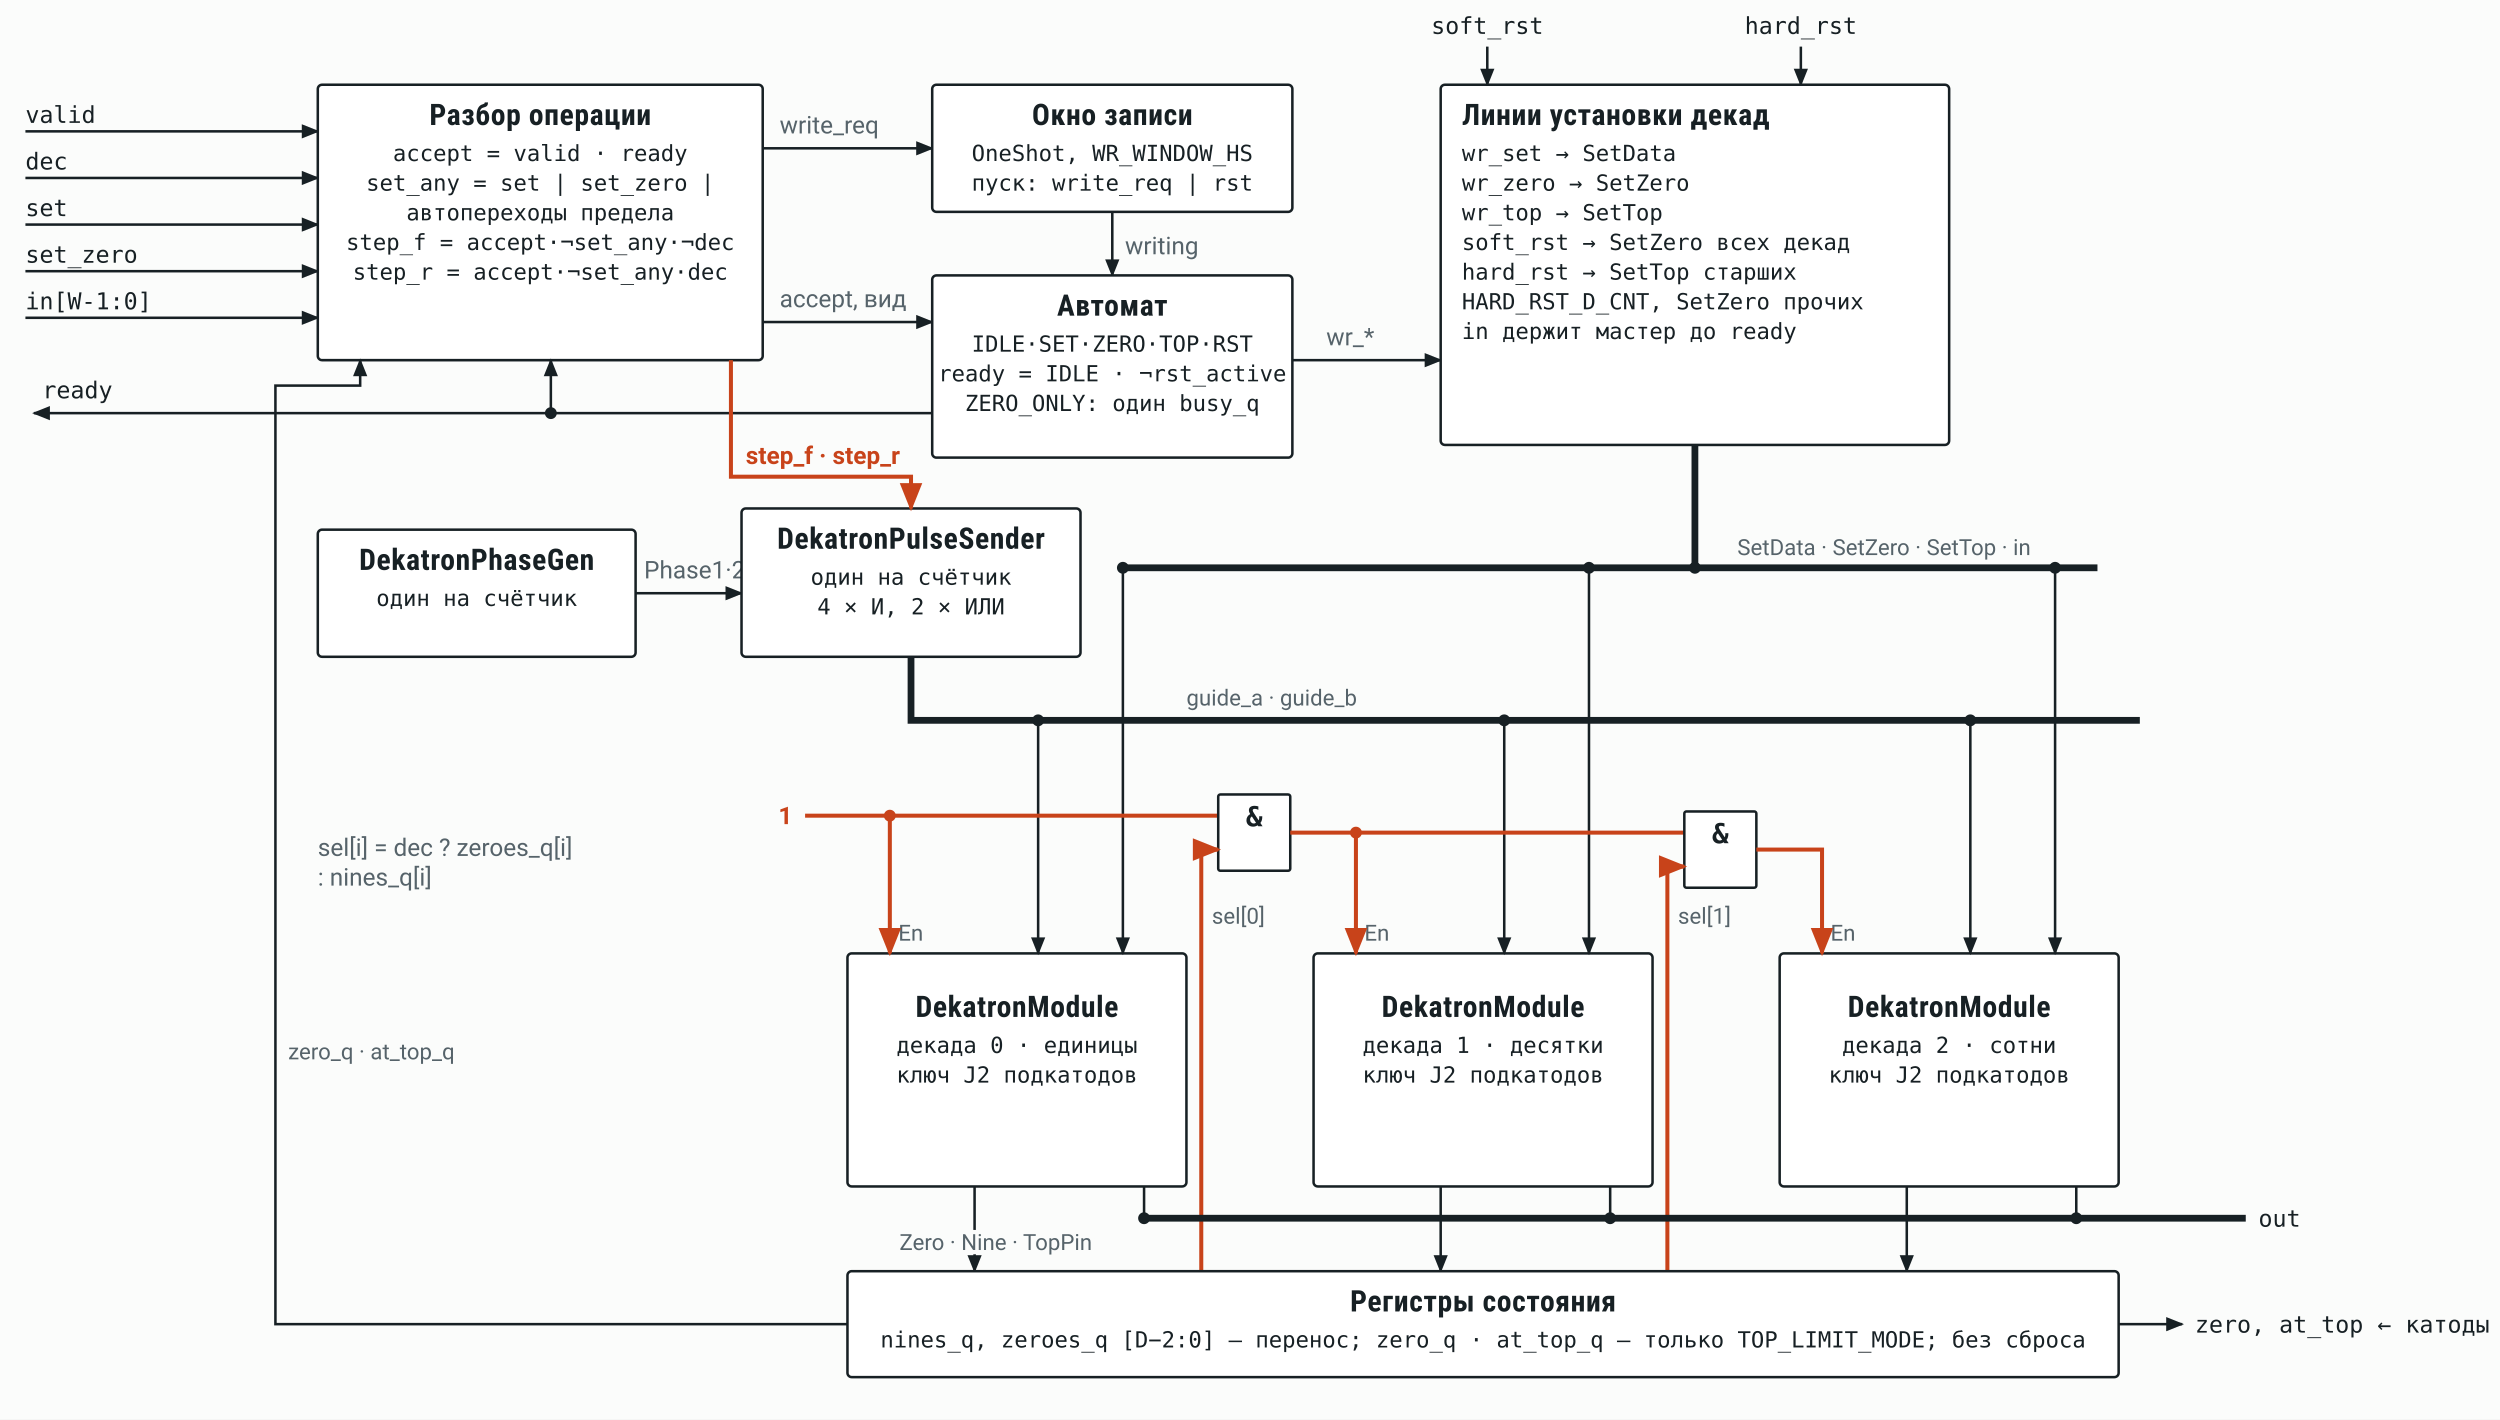
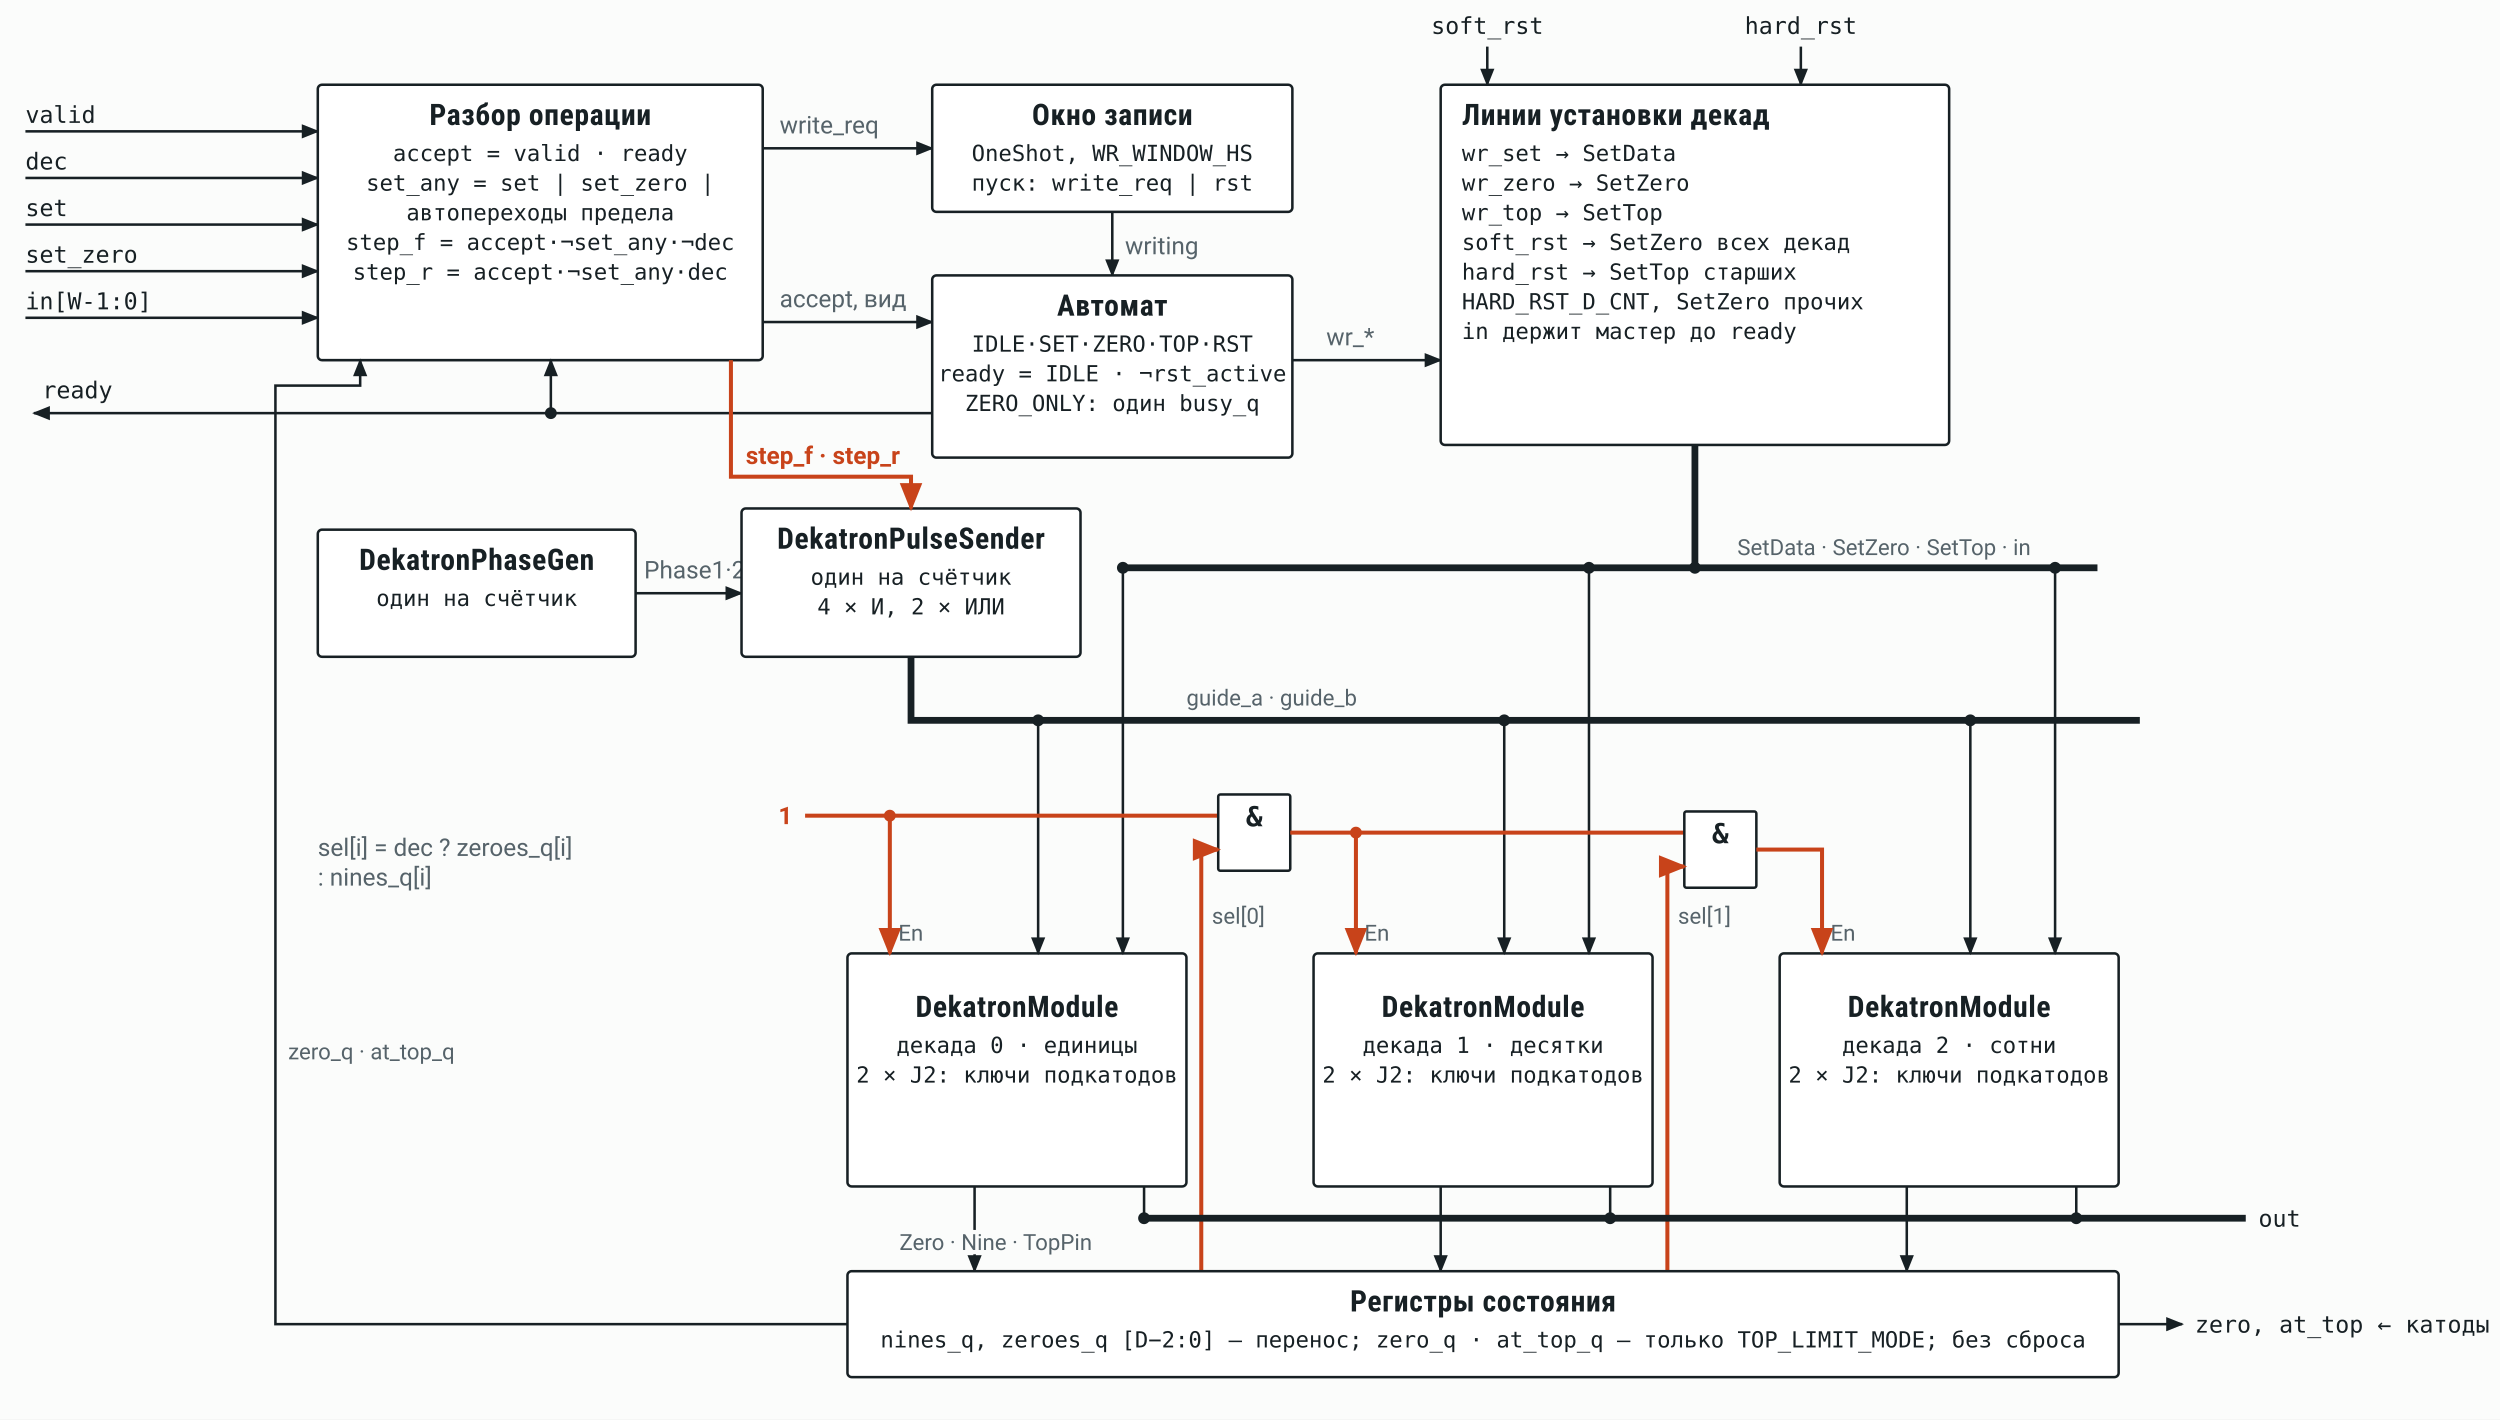
<svg xmlns="http://www.w3.org/2000/svg" viewBox="0 0 1180 670" width="1180" height="670" class="dg" role="img" aria-label="Декатронный счётчик на трёх декадах: разбор операции по Valid/Ready, окно записи, автомат, разводка линий установки и физических сбросов по декадам, общие генератор фаз и формирователь импульсов, цепочка разрешений декад на защёлкнутых признаках девятки и нуля.">
  <style>
.dg { color: #172024; display: block; height: auto; color: #172024; }
.dg text { fill: currentColor; font-family: "PT Sans", "Segoe UI", Roboto, Helvetica, Arial, sans-serif; font-size: 11px; }
.dg .tt { font-family: "PT Sans Narrow", "Arial Narrow", "Roboto Condensed", Arial, sans-serif; font-weight: 700; font-size: 14px; letter-spacing: 0.02em; }
.dg .tm { font-family: "JetBrains Mono", "DejaVu Sans Mono", Consolas, "Liberation Mono", monospace; font-size: 10.5px; }
.dg .tl { fill: #56636a; font-size: 11.5px; }
.dg .tp { font-family: "JetBrains Mono", "DejaVu Sans Mono", Consolas, "Liberation Mono", monospace; font-size: 11px; }
.dg .tpi { font-family: "JetBrains Mono", "DejaVu Sans Mono", Consolas, "Liberation Mono", monospace; font-size: 10px; fill: #56636a; }
.dg .tn { fill: #56636a; font-size: 10.5px; }
.dg .tg { font-family: "JetBrains Mono", "DejaVu Sans Mono", Consolas, "Liberation Mono", monospace; font-size: 13px; font-weight: 700; }
.dg .ts { font-family: "JetBrains Mono", "DejaVu Sans Mono", Consolas, "Liberation Mono", monospace; font-size: 11.5px; font-weight: 600; }
.dg .tf { font-family: "PT Sans Narrow", "Arial Narrow", "Roboto Condensed", Arial, sans-serif; font-size: 13px; letter-spacing: 0.03em; fill: #56636a; }
.dg .tk { font-family: "PT Sans Narrow", "Arial Narrow", "Roboto Condensed", Arial, sans-serif; font-weight: 700; font-size: 14px; }
.dg .ti { font-family: "JetBrains Mono", "DejaVu Sans Mono", Consolas, "Liberation Mono", monospace; font-size: 8.5px; fill: #56636a; }
.dg .tnum { font-family: "JetBrains Mono", "DejaVu Sans Mono", Consolas, "Liberation Mono", monospace; font-size: 11px; font-weight: 700; fill: #c8431a; }
.dg .tacc { fill: #c8431a; font-weight: 700; font-size: 11.5px; }
.dg .blk { fill: #ffffff; stroke: currentColor; stroke-width: 1.2; }
.dg .blk-opt { fill: #ffffff; stroke: currentColor; stroke-width: 1.2; stroke-dasharray: 6 3; }
.dg .blk-acc { fill: rgba(200, 67, 26, 0.13); stroke: #c8431a; stroke-width: 1.6; }
.dg .frame { fill: none; stroke: #56636a; stroke-width: 1; stroke-dasharray: 2 4; }
.dg .w { fill: none; stroke: currentColor; stroke-width: 1.2; }
.dg .wd { fill: none; stroke: currentColor; stroke-width: 1.2; stroke-dasharray: 5 3; }
.dg .wacc { fill: none; stroke: #c8431a; stroke-width: 1.9; }
.dg .wbus { fill: none; stroke: currentColor; stroke-width: 3.2; }
.dg .wthin { fill: none; stroke: #56636a; stroke-width: 1; }
.dg .wv { fill: none; stroke: currentColor; stroke-width: 1.6; }
.dg .wvacc { fill: none; stroke: #c8431a; stroke-width: 2.1; }
.dg .grid { stroke: #c6cfcd; stroke-width: 1; }
.dg .ah { fill: currentColor; }
.dg .ahg { fill: #c8431a; }
.dg .ahw { fill: #a4126e; }
.dg .wwarn { fill: none; stroke: #a4126e; stroke-width: 1.8; stroke-dasharray: 6 3; }
.dg .twarn { fill: #a4126e; font-weight: 700; font-size: 11.5px; }
.dg .tl, .dg .tn, .dg .tacc, .dg .twarn { paint-order: stroke; stroke: #fbfcfb; stroke-width: 4px; stroke-linejoin: round; }
.dg .dot { fill: currentColor; }
.dg .dot-acc { fill: #c8431a; }
.dg .inv { fill: #ffffff; stroke: currentColor; stroke-width: 1.2; }
.dg .st { fill: #ffffff; stroke: currentColor; stroke-width: 1.3; }
.dg .st-acc { fill: rgba(200, 67, 26, 0.13); stroke: #c8431a; stroke-width: 1.9; }
.dg .st-dim { fill: #e3e9e8; stroke: #56636a; stroke-width: 1.1; stroke-dasharray: 4 3; }
.dg .anode { fill: #e3e9e8; stroke: #56636a; stroke-width: 1; }
.dg .kmain { fill: #ffffff; stroke: currentColor; stroke-width: 1.4; }
.dg .kga { fill: #ffffff; stroke: currentColor; stroke-width: 1.2; }
.dg .kgb { fill: #56636a; }
.dg .lit { fill: #c8431a; stroke: #c8431a; }
.dg .halo { fill: rgba(200, 67, 26, 0.13); }
.dg .tgt { fill: none; stroke: #c8431a; stroke-width: 1.3; stroke-dasharray: 3 3; }
.dg .seg { fill: #ffffff; stroke: currentColor; stroke-width: 1.1; }
.dg .seg-acc { fill: rgba(200, 67, 26, 0.13); stroke: #c8431a; stroke-width: 1.4; }
.dg .seg-off { fill: #e3e9e8; stroke: #56636a; stroke-width: 1; }
</style>
  <rect x="0" y="0" width="1180" height="670" fill="#fbfcfb" />
  <defs>
    <marker id="cnt-a" viewBox="0 0 10 10" refX="9" refY="5" markerWidth="7" markerHeight="7" orient="auto-start-reverse">
      <path d="M0,1 L10,5 L0,9 z" fill="#172024" stroke="none" stroke-width="0" class="ah" />
    </marker>
    <marker id="cnt-ag" viewBox="0 0 10 10" refX="9" refY="5" markerWidth="7" markerHeight="7" orient="auto-start-reverse">
      <path d="M0,1 L10,5 L0,9 z" fill="#c8431a" stroke="none" stroke-width="0" class="ahg" />
    </marker>
    <marker id="cnt-aw" viewBox="0 0 10 10" refX="9" refY="5" markerWidth="7" markerHeight="7" orient="auto-start-reverse">
      <path d="M0,1 L10,5 L0,9 z" fill="#a4126e" stroke="none" stroke-width="0" class="ahw" />
    </marker>
  </defs>
  <g transform="translate(0,0)">
    <text x="12" y="58" fill="#172024" font-size="11" font-family="sans-serif" class="tp" text-anchor="start">valid</text>
    <polyline points="12,62 150,62" fill="none" stroke="#172024" stroke-width="1.2" class="w" marker-end="url(#cnt-a)" />
    <text x="12" y="80" fill="#172024" font-size="11" font-family="sans-serif" class="tp" text-anchor="start">dec</text>
    <polyline points="12,84 150,84" fill="none" stroke="#172024" stroke-width="1.2" class="w" marker-end="url(#cnt-a)" />
    <text x="12" y="102" fill="#172024" font-size="11" font-family="sans-serif" class="tp" text-anchor="start">set</text>
    <polyline points="12,106 150,106" fill="none" stroke="#172024" stroke-width="1.2" class="w" marker-end="url(#cnt-a)" />
    <text x="12" y="124" fill="#172024" font-size="11" font-family="sans-serif" class="tp" text-anchor="start">set_zero</text>
    <polyline points="12,128 150,128" fill="none" stroke="#172024" stroke-width="1.2" class="w" marker-end="url(#cnt-a)" />
    <text x="12" y="146" fill="#172024" font-size="11" font-family="sans-serif" class="tp" text-anchor="start">in[W-1:0]</text>
    <polyline points="12,150 150,150" fill="none" stroke="#172024" stroke-width="1.2" class="w" marker-end="url(#cnt-a)" />
    <rect x="150" y="40" width="210" height="130" rx="2" fill="#ffffff" stroke="#172024" stroke-width="1.2" class="blk" />
    <text x="255" y="59" fill="#172024" font-size="14" font-family="sans-serif" class="tt" text-anchor="middle">Разбор операции</text>
    <text x="255" y="76" fill="#172024" font-size="11" font-family="sans-serif" class="tm" text-anchor="middle">accept = valid · ready</text>
    <text x="255" y="90" fill="#172024" font-size="11" font-family="sans-serif" class="tm" text-anchor="middle">set_any = set | set_zero |</text>
    <text x="255" y="104" fill="#172024" font-size="11" font-family="sans-serif" class="tm" text-anchor="middle">автопереходы предела</text>
    <text x="255" y="118" fill="#172024" font-size="11" font-family="sans-serif" class="tm" text-anchor="middle">step_f = accept·¬set_any·¬dec</text>
    <text x="255" y="132" fill="#172024" font-size="11" font-family="sans-serif" class="tm" text-anchor="middle">step_r = accept·¬set_any·dec</text>
    <polyline points="360,70 440,70" fill="none" stroke="#172024" stroke-width="1.2" class="w" marker-end="url(#cnt-a)" />
    <text x="368" y="63" fill="#56636a" font-size="11" font-family="sans-serif" class="tl" text-anchor="start">write_req</text>
    <rect x="440" y="40" width="170" height="60" rx="2" fill="#ffffff" stroke="#172024" stroke-width="1.2" class="blk" />
    <text x="525" y="59" fill="#172024" font-size="14" font-family="sans-serif" class="tt" text-anchor="middle">Окно записи</text>
    <text x="525" y="76" fill="#172024" font-size="11" font-family="sans-serif" class="tm" text-anchor="middle">OneShot, WR_WINDOW_HS</text>
    <text x="525" y="90" fill="#172024" font-size="11" font-family="sans-serif" class="tm" text-anchor="middle">пуск: write_req | rst</text>
    <polyline points="525,100 525,130" fill="none" stroke="#172024" stroke-width="1.2" class="w" marker-end="url(#cnt-a)" />
    <text x="531" y="120" fill="#56636a" font-size="11" font-family="sans-serif" class="tl" text-anchor="start">writing</text>
    <polyline points="360,152 440,152" fill="none" stroke="#172024" stroke-width="1.2" class="w" marker-end="url(#cnt-a)" />
    <text x="368" y="145" fill="#56636a" font-size="11" font-family="sans-serif" class="tl" text-anchor="start">accept, вид</text>
    <rect x="440" y="130" width="170" height="86" rx="2" fill="#ffffff" stroke="#172024" stroke-width="1.2" class="blk" />
    <text x="525" y="149" fill="#172024" font-size="14" font-family="sans-serif" class="tt" text-anchor="middle">Автомат</text>
    <text x="525" y="166" fill="#172024" font-size="11" font-family="sans-serif" class="tm" text-anchor="middle">IDLE·SET·ZERO·TOP·RST</text>
    <text x="525" y="180" fill="#172024" font-size="11" font-family="sans-serif" class="tm" text-anchor="middle">ready = IDLE · ¬rst_active</text>
    <text x="525" y="194" fill="#172024" font-size="11" font-family="sans-serif" class="tm" text-anchor="middle">ZERO_ONLY: один busy_q</text>
    <polyline points="440,195 16,195" fill="none" stroke="#172024" stroke-width="1.2" class="w" marker-end="url(#cnt-a)" />
    <text x="20" y="188" fill="#172024" font-size="11" font-family="sans-serif" class="tp" text-anchor="start">ready</text>
    <circle cx="260" cy="195" r="2.8" fill="#172024" stroke="none" stroke-width="0" class="dot" />
    <polyline points="260,195 260,170" fill="none" stroke="#172024" stroke-width="1.2" class="w" marker-end="url(#cnt-a)" />
    <text x="702" y="16" fill="#172024" font-size="11" font-family="sans-serif" class="tp" text-anchor="middle">soft_rst</text>
    <text x="850" y="16" fill="#172024" font-size="11" font-family="sans-serif" class="tp" text-anchor="middle">hard_rst</text>
    <polyline points="702,22 702,40" fill="none" stroke="#172024" stroke-width="1.2" class="w" marker-end="url(#cnt-a)" />
    <polyline points="850,22 850,40" fill="none" stroke="#172024" stroke-width="1.2" class="w" marker-end="url(#cnt-a)" />
    <polyline points="610,170 680,170" fill="none" stroke="#172024" stroke-width="1.2" class="w" marker-end="url(#cnt-a)" />
    <text x="626" y="163" fill="#56636a" font-size="11" font-family="sans-serif" class="tl" text-anchor="start">wr_*</text>
    <rect x="680" y="40" width="240" height="170" rx="2" fill="#ffffff" stroke="#172024" stroke-width="1.2" class="blk" />
    <text x="690" y="59" fill="#172024" font-size="14" font-family="sans-serif" class="tt" text-anchor="start">Линии установки декад</text>
    <text x="690" y="76" fill="#172024" font-size="11" font-family="sans-serif" class="tm" text-anchor="start">wr_set  → SetData</text>
    <text x="690" y="90" fill="#172024" font-size="11" font-family="sans-serif" class="tm" text-anchor="start">wr_zero → SetZero</text>
    <text x="690" y="104" fill="#172024" font-size="11" font-family="sans-serif" class="tm" text-anchor="start">wr_top  → SetTop</text>
    <text x="690" y="118" fill="#172024" font-size="11" font-family="sans-serif" class="tm" text-anchor="start">soft_rst → SetZero всех декад</text>
    <text x="690" y="132" fill="#172024" font-size="11" font-family="sans-serif" class="tm" text-anchor="start">hard_rst → SetTop старших</text>
    <text x="690" y="146" fill="#172024" font-size="11" font-family="sans-serif" class="tm" text-anchor="start">HARD_RST_D_CNT, SetZero прочих</text>
    <text x="690" y="160" fill="#172024" font-size="11" font-family="sans-serif" class="tm" text-anchor="start">in держит мастер до ready</text>
    <rect x="150" y="250" width="150" height="60" rx="2" fill="#ffffff" stroke="#172024" stroke-width="1.2" class="blk" />
    <text x="225" y="269" fill="#172024" font-size="14" font-family="sans-serif" class="tt" text-anchor="middle">DekatronPhaseGen</text>
    <text x="225" y="286" fill="#172024" font-size="11" font-family="sans-serif" class="tm" text-anchor="middle">один на счётчик</text>
    <polyline points="300,280 350,280" fill="none" stroke="#172024" stroke-width="1.2" class="w" marker-end="url(#cnt-a)" />
    <text x="304" y="273" fill="#56636a" font-size="11" font-family="sans-serif" class="tl" text-anchor="start">Phase1·2</text>
    <rect x="350" y="240" width="160" height="70" rx="2" fill="#ffffff" stroke="#172024" stroke-width="1.2" class="blk" />
    <text x="430" y="259" fill="#172024" font-size="14" font-family="sans-serif" class="tt" text-anchor="middle">DekatronPulseSender</text>
    <text x="430" y="276" fill="#172024" font-size="11" font-family="sans-serif" class="tm" text-anchor="middle">один на счётчик</text>
    <text x="430" y="290" fill="#172024" font-size="11" font-family="sans-serif" class="tm" text-anchor="middle">4 × И, 2 × ИЛИ</text>
    <polyline points="345,170 345,225 430,225 430,240" fill="none" stroke="#c8431a" stroke-width="1.9" class="wacc" marker-end="url(#cnt-ag)" />
    <text x="352" y="219" fill="#c8431a" font-size="11" font-family="sans-serif" class="tacc" text-anchor="start">step_f · step_r</text>
    <polyline points="430,310 430,340 1010,340" fill="none" stroke="#172024" stroke-width="3.2" class="wbus" />
    <text x="560" y="333" fill="#56636a" font-size="10.5" font-family="sans-serif" class="tn" text-anchor="start">guide_a · guide_b</text>
    <polyline points="800,210 800,268" fill="none" stroke="#172024" stroke-width="3.2" class="wbus" />
    <circle cx="800" cy="268" r="2.8" fill="#172024" stroke="none" stroke-width="0" class="dot" />
    <polyline points="530,268 990,268" fill="none" stroke="#172024" stroke-width="3.2" class="wbus" />
    <text x="820" y="262" fill="#56636a" font-size="10.5" font-family="sans-serif" class="tn" text-anchor="start">SetData · SetZero · SetTop · in</text>
    <rect x="400" y="450" width="160" height="110" rx="2" fill="#ffffff" stroke="#172024" stroke-width="1.2" class="blk" />
    <text x="480" y="480" fill="#172024" font-size="14" font-family="sans-serif" class="tt" text-anchor="middle">DekatronModule</text>
    <text x="480" y="497" fill="#172024" font-size="11" font-family="sans-serif" class="tm" text-anchor="middle">декада 0 · единицы</text>
-     <text x="480" y="511" fill="#172024" font-size="11" font-family="sans-serif" class="tm" text-anchor="middle">ключ J2 подкатодов</text>
+     <text x="480" y="511" fill="#172024" font-size="11" font-family="sans-serif" class="tm" text-anchor="middle">2 × J2: ключи подкатодов</text>
    <polyline points="490,340 490,450" fill="none" stroke="#172024" stroke-width="1.2" class="w" marker-end="url(#cnt-a)" />
    <circle cx="490" cy="340" r="2.8" fill="#172024" stroke="none" stroke-width="0" class="dot" />
    <polyline points="530,268 530,450" fill="none" stroke="#172024" stroke-width="1.2" class="w" marker-end="url(#cnt-a)" />
    <circle cx="530" cy="268" r="2.8" fill="#172024" stroke="none" stroke-width="0" class="dot" />
    <text x="424" y="444" fill="#56636a" font-size="10.5" font-family="sans-serif" class="tn" text-anchor="start">En</text>
    <rect x="620" y="450" width="160" height="110" rx="2" fill="#ffffff" stroke="#172024" stroke-width="1.2" class="blk" />
    <text x="700" y="480" fill="#172024" font-size="14" font-family="sans-serif" class="tt" text-anchor="middle">DekatronModule</text>
    <text x="700" y="497" fill="#172024" font-size="11" font-family="sans-serif" class="tm" text-anchor="middle">декада 1 · десятки</text>
-     <text x="700" y="511" fill="#172024" font-size="11" font-family="sans-serif" class="tm" text-anchor="middle">ключ J2 подкатодов</text>
+     <text x="700" y="511" fill="#172024" font-size="11" font-family="sans-serif" class="tm" text-anchor="middle">2 × J2: ключи подкатодов</text>
    <polyline points="710,340 710,450" fill="none" stroke="#172024" stroke-width="1.2" class="w" marker-end="url(#cnt-a)" />
    <circle cx="710" cy="340" r="2.8" fill="#172024" stroke="none" stroke-width="0" class="dot" />
    <polyline points="750,268 750,450" fill="none" stroke="#172024" stroke-width="1.2" class="w" marker-end="url(#cnt-a)" />
    <circle cx="750" cy="268" r="2.8" fill="#172024" stroke="none" stroke-width="0" class="dot" />
    <text x="644" y="444" fill="#56636a" font-size="10.5" font-family="sans-serif" class="tn" text-anchor="start">En</text>
    <rect x="840" y="450" width="160" height="110" rx="2" fill="#ffffff" stroke="#172024" stroke-width="1.2" class="blk" />
    <text x="920" y="480" fill="#172024" font-size="14" font-family="sans-serif" class="tt" text-anchor="middle">DekatronModule</text>
    <text x="920" y="497" fill="#172024" font-size="11" font-family="sans-serif" class="tm" text-anchor="middle">декада 2 · сотни</text>
-     <text x="920" y="511" fill="#172024" font-size="11" font-family="sans-serif" class="tm" text-anchor="middle">ключ J2 подкатодов</text>
+     <text x="920" y="511" fill="#172024" font-size="11" font-family="sans-serif" class="tm" text-anchor="middle">2 × J2: ключи подкатодов</text>
    <polyline points="930,340 930,450" fill="none" stroke="#172024" stroke-width="1.2" class="w" marker-end="url(#cnt-a)" />
    <circle cx="930" cy="340" r="2.8" fill="#172024" stroke="none" stroke-width="0" class="dot" />
    <polyline points="970,268 970,450" fill="none" stroke="#172024" stroke-width="1.2" class="w" marker-end="url(#cnt-a)" />
    <circle cx="970" cy="268" r="2.8" fill="#172024" stroke="none" stroke-width="0" class="dot" />
    <text x="864" y="444" fill="#56636a" font-size="10.5" font-family="sans-serif" class="tn" text-anchor="start">En</text>
    <polyline points="380,385 575,385" fill="none" stroke="#c8431a" stroke-width="1.9" class="wacc" />
    <text x="374" y="389" fill="#c8431a" font-size="11" font-family="sans-serif" class="tacc" text-anchor="end">1</text>
    <circle cx="420" cy="385" r="2.8" fill="#c8431a" stroke="none" stroke-width="0" class="dot-acc" />
    <polyline points="420,385 420,450" fill="none" stroke="#c8431a" stroke-width="1.9" class="wacc" marker-end="url(#cnt-ag)" />
    <rect x="575" y="375" width="34" height="36" rx="1" fill="#ffffff" stroke="#172024" stroke-width="1.2" class="blk" />
    <text x="592" y="390" fill="#172024" font-size="13" font-family="sans-serif" class="tg" text-anchor="middle">&amp;</text>
    <polyline points="567,600 567,401 575,401" fill="none" stroke="#c8431a" stroke-width="1.9" class="wacc" marker-end="url(#cnt-ag)" />
    <text x="572" y="436" fill="#56636a" font-size="10.5" font-family="sans-serif" class="tn" text-anchor="start">sel[0]</text>
    <polyline points="609,393 640,393" fill="none" stroke="#c8431a" stroke-width="1.9" class="wacc" />
    <circle cx="640" cy="393" r="2.8" fill="#c8431a" stroke="none" stroke-width="0" class="dot-acc" />
    <polyline points="640,393 640,450" fill="none" stroke="#c8431a" stroke-width="1.9" class="wacc" marker-end="url(#cnt-ag)" />
    <polyline points="640,393 795,393" fill="none" stroke="#c8431a" stroke-width="1.9" class="wacc" />
    <rect x="795" y="383" width="34" height="36" rx="1" fill="#ffffff" stroke="#172024" stroke-width="1.2" class="blk" />
    <text x="812" y="398" fill="#172024" font-size="13" font-family="sans-serif" class="tg" text-anchor="middle">&amp;</text>
    <polyline points="787,600 787,409 795,409" fill="none" stroke="#c8431a" stroke-width="1.9" class="wacc" marker-end="url(#cnt-ag)" />
    <text x="792" y="436" fill="#56636a" font-size="10.5" font-family="sans-serif" class="tn" text-anchor="start">sel[1]</text>
    <polyline points="829,401 860,401 860,450" fill="none" stroke="#c8431a" stroke-width="1.9" class="wacc" marker-end="url(#cnt-ag)" />
    <text x="150" y="404" fill="#56636a" font-size="11" font-family="sans-serif" class="tl" text-anchor="start">sel[i] = dec ? zeroes_q[i]</text>
    <text x="150" y="418" fill="#56636a" font-size="11" font-family="sans-serif" class="tl" text-anchor="start">         : nines_q[i]</text>
    <polyline points="540,575 1060,575" fill="none" stroke="#172024" stroke-width="3.2" class="wbus" />
    <polyline points="540,560 540,575" fill="none" stroke="#172024" stroke-width="1.2" class="w" />
    <circle cx="540" cy="575" r="2.8" fill="#172024" stroke="none" stroke-width="0" class="dot" />
    <polyline points="460,560 460,600" fill="none" stroke="#172024" stroke-width="1.2" class="w" marker-end="url(#cnt-a)" />
    <polyline points="760,560 760,575" fill="none" stroke="#172024" stroke-width="1.2" class="w" />
    <circle cx="760" cy="575" r="2.8" fill="#172024" stroke="none" stroke-width="0" class="dot" />
    <polyline points="680,560 680,600" fill="none" stroke="#172024" stroke-width="1.2" class="w" marker-end="url(#cnt-a)" />
    <polyline points="980,560 980,575" fill="none" stroke="#172024" stroke-width="1.2" class="w" />
    <circle cx="980" cy="575" r="2.8" fill="#172024" stroke="none" stroke-width="0" class="dot" />
    <polyline points="900,560 900,600" fill="none" stroke="#172024" stroke-width="1.2" class="w" marker-end="url(#cnt-a)" />
    <text x="1066" y="579" fill="#172024" font-size="11" font-family="sans-serif" class="tp" text-anchor="start">out</text>
    <text x="470" y="590" fill="#56636a" font-size="10.5" font-family="sans-serif" class="tn" text-anchor="middle">Zero · Nine · TopPin</text>
    <rect x="400" y="600" width="600" height="50" rx="2" fill="#ffffff" stroke="#172024" stroke-width="1.2" class="blk" />
    <text x="700" y="619" fill="#172024" font-size="14" font-family="sans-serif" class="tt" text-anchor="middle">Регистры состояния</text>
    <text x="700" y="636" fill="#172024" font-size="11" font-family="sans-serif" class="tm" text-anchor="middle">nines_q, zeroes_q [D−2:0] — перенос; zero_q · at_top_q — только TOP_LIMIT_MODE; без сброса</text>
    <polyline points="1000,625 1030,625" fill="none" stroke="#172024" stroke-width="1.2" class="w" marker-end="url(#cnt-a)" />
    <text x="1036" y="629" fill="#172024" font-size="11" font-family="sans-serif" class="tp" text-anchor="start">zero, at_top ← катоды</text>
    <polyline points="400,625 130,625 130,182 170,182 170,170" fill="none" stroke="#172024" stroke-width="1.2" class="w" marker-end="url(#cnt-a)" />
    <text x="136" y="500" fill="#56636a" font-size="10.5" font-family="sans-serif" class="tn" text-anchor="start">zero_q · at_top_q</text>
  </g>
</svg>
